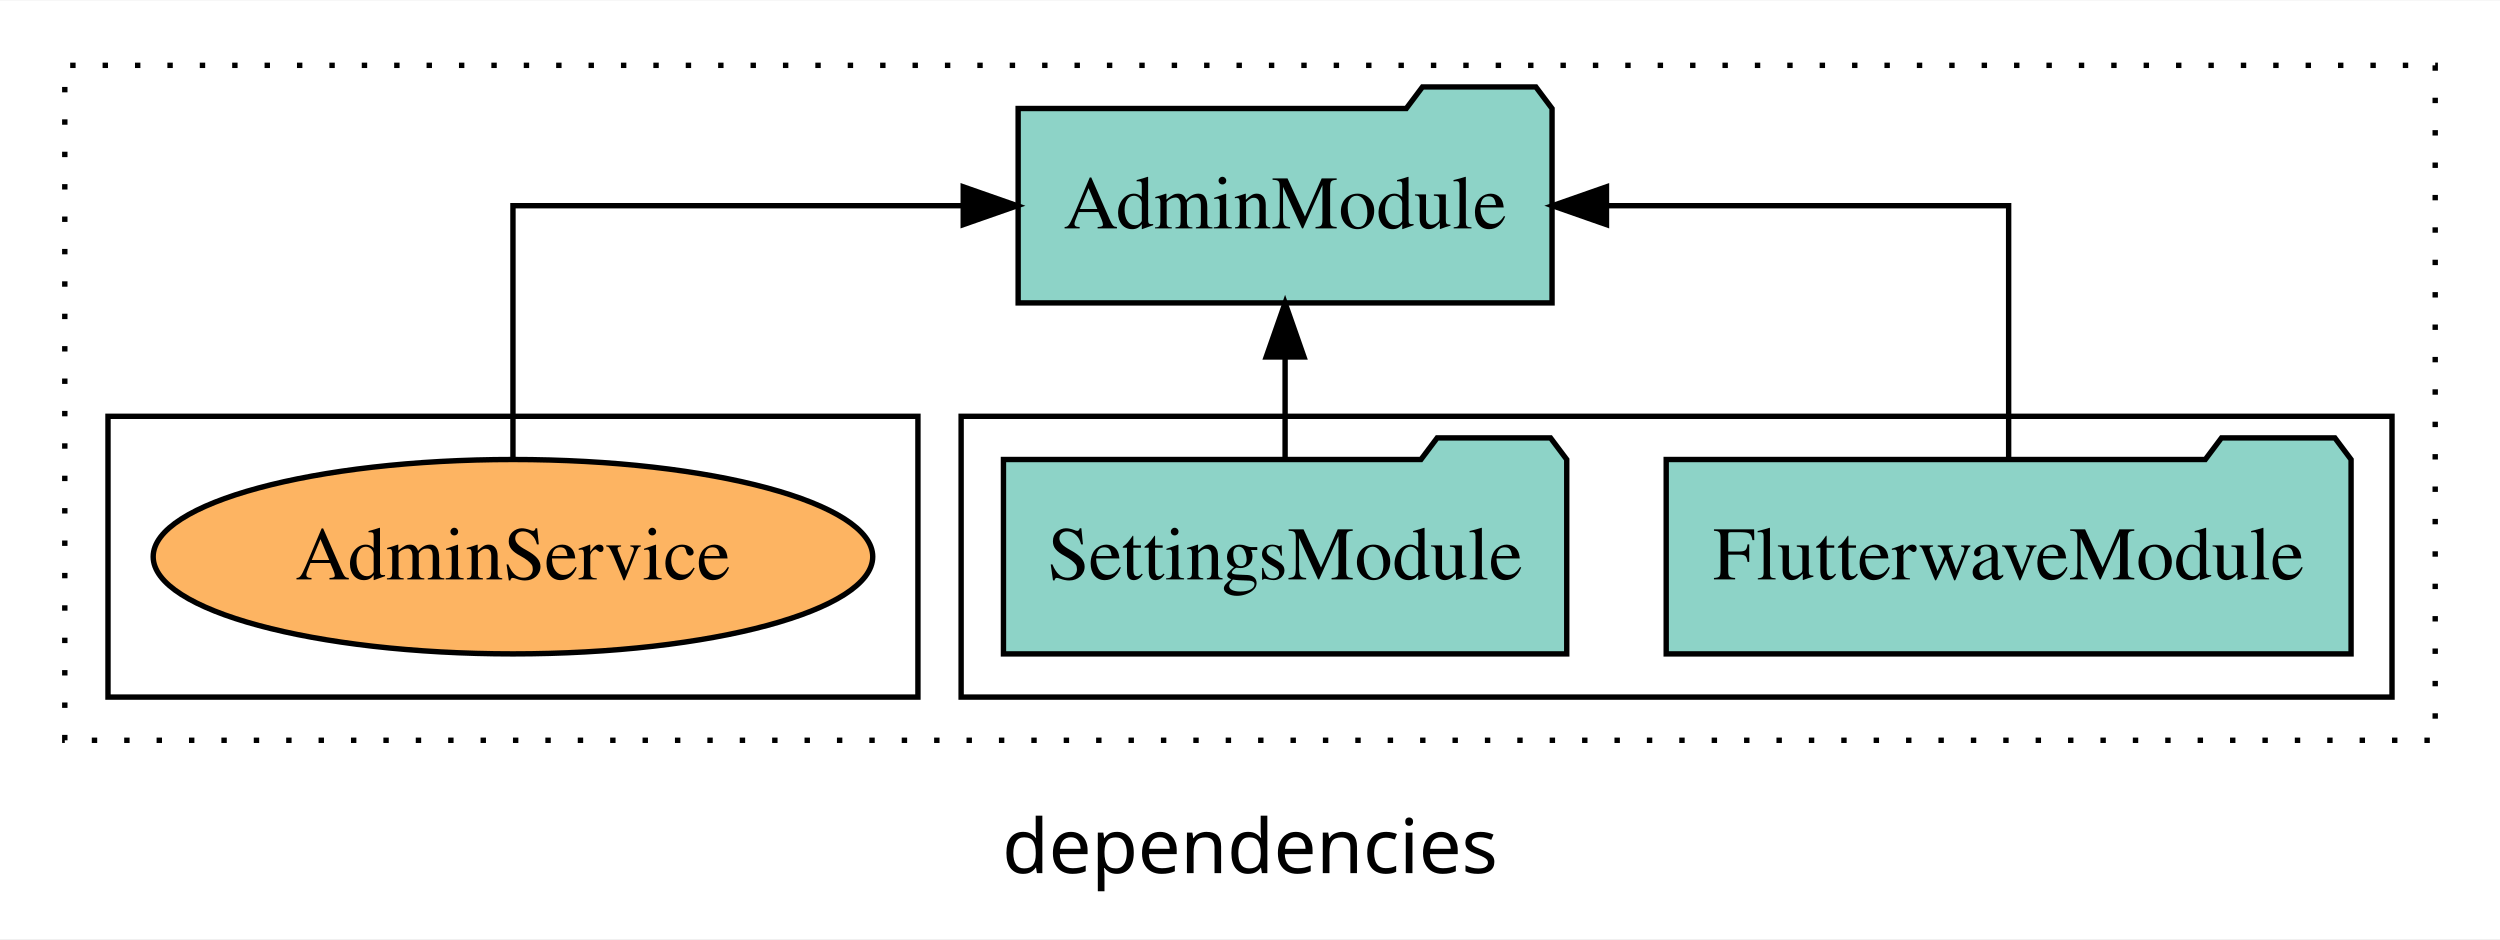
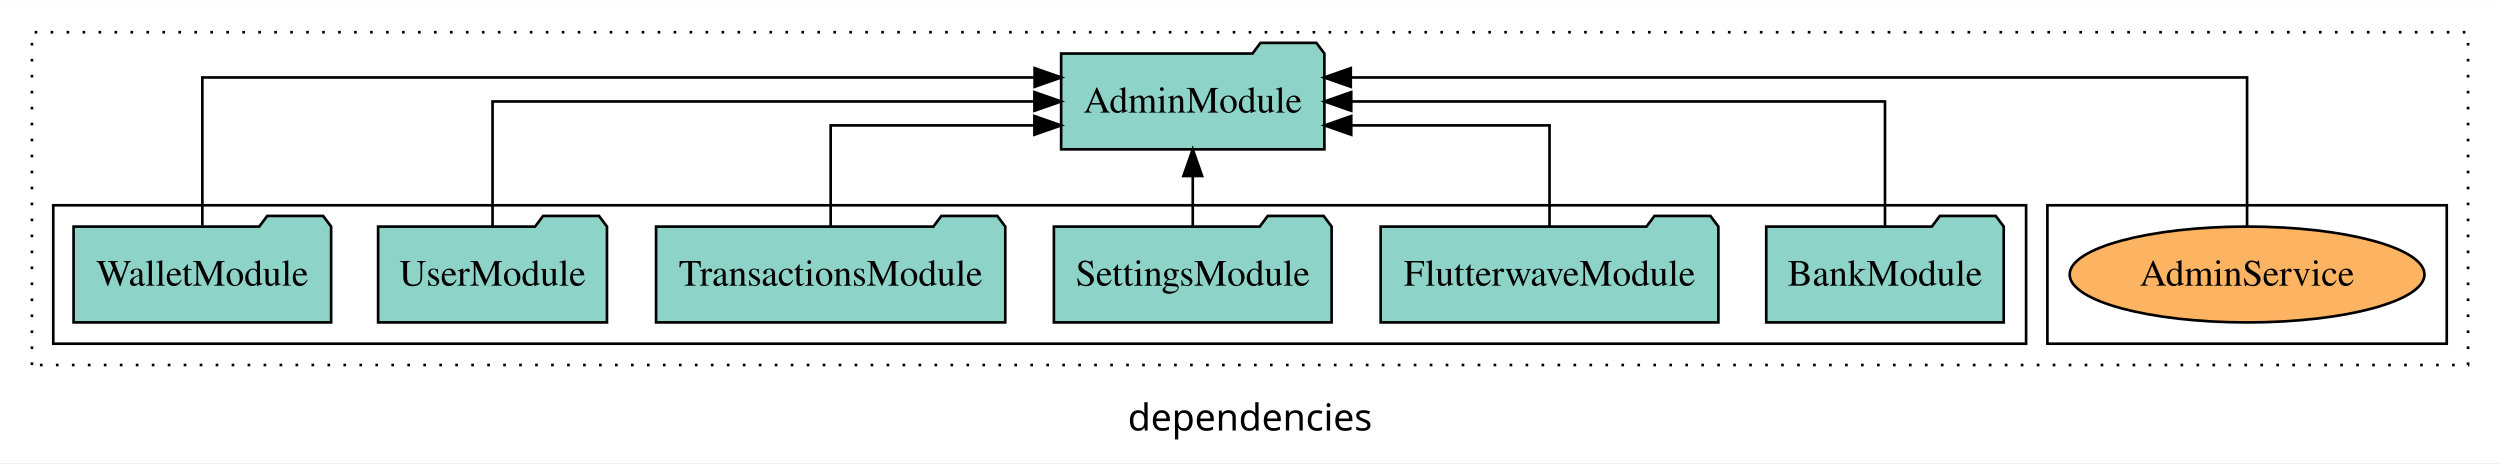
- <svg xmlns="http://www.w3.org/2000/svg" width="463pt" height="174pt" viewBox="0.00 0.00 463.00 173.80">
+ <svg xmlns="http://www.w3.org/2000/svg" width="939pt" height="174pt" viewBox="0.00 0.00 939.00 173.80">
  <g id="graph0" class="graph" transform="scale(1 1) rotate(0) translate(4 169.8)">
-     <polygon fill="white" stroke="transparent" points="-4,4 -4,-169.8 459,-169.8 459,4 -4,4" />
-     <text text-anchor="middle" x="227.5" y="-8.2" font-family="sans-serif" font-size="14.00">dependencies</text>
+     <polygon fill="white" stroke="transparent" points="-4,4 -4,-169.8 935,-169.8 935,4 -4,4" />
+     <text text-anchor="middle" x="465.5" y="-8.2" font-family="sans-serif" font-size="14.00">dependencies</text>
    <g id="clust1" class="cluster">
-       <polygon fill="none" stroke="black" stroke-dasharray="1,5" points="8,-32.8 8,-157.8 447,-157.8 447,-32.8 8,-32.8" />
+       <polygon fill="none" stroke="black" stroke-dasharray="1,5" points="8,-32.8 8,-157.8 923,-157.8 923,-32.8 8,-32.8" />
+     </g>
+     <g id="clust6" class="cluster">
+       <polygon fill="none" stroke="black" points="765,-40.8 765,-92.8 915,-92.8 915,-40.8 765,-40.8" />
    </g>
    <g id="clust3" class="cluster">
-       <polygon fill="none" stroke="black" points="174,-40.8 174,-92.8 439,-92.8 439,-40.8 174,-40.8" />
-     </g>
-     <g id="clust6" class="cluster">
-       <polygon fill="none" stroke="black" points="16,-40.8 16,-92.8 166,-92.8 166,-40.8 16,-40.8" />
+       <polygon fill="none" stroke="black" points="16,-40.8 16,-92.8 757,-92.8 757,-40.8 16,-40.8" />
    </g>
    <g id="node1" class="node">
-       <polygon fill="#8dd3c7" stroke="black" points="431.42,-84.8 428.42,-88.8 407.42,-88.8 404.42,-84.8 304.58,-84.8 304.58,-48.8 431.42,-48.8 431.42,-84.8" />
-       <text text-anchor="middle" x="368" y="-62.6" font-family="Times,serif" font-size="14.00">FlutterwaveModule</text>
+       <polygon fill="#8dd3c7" stroke="black" points="748.6,-84.8 745.6,-88.8 724.6,-88.8 721.6,-84.8 659.4,-84.8 659.4,-48.8 748.6,-48.8 748.6,-84.8" />
+       <text text-anchor="middle" x="704" y="-62.6" font-family="Times,serif" font-size="14.00">BankModule</text>
+     </g>
+     <g id="node7" class="node">
+       <polygon fill="#8dd3c7" stroke="black" points="493.44,-149.8 490.44,-153.8 469.44,-153.8 466.44,-149.8 394.56,-149.8 394.56,-113.8 493.44,-113.8 493.44,-149.8" />
+       <text text-anchor="middle" x="444" y="-127.6" font-family="Times,serif" font-size="14.00">AdminModule</text>
+     </g>
+     <g id="edge1" class="edge">
+       <path fill="none" stroke="black" d="M704,-84.91C704,-104.14 704,-131.8 704,-131.8 704,-131.8 503.52,-131.8 503.52,-131.8" />
+       <polygon fill="black" stroke="black" points="503.52,-128.3 493.52,-131.8 503.52,-135.3 503.52,-128.3" />
+     </g>
+     <g id="node2" class="node">
+       <polygon fill="#8dd3c7" stroke="black" points="641.42,-84.8 638.42,-88.8 617.42,-88.8 614.42,-84.8 514.58,-84.8 514.58,-48.8 641.42,-48.8 641.42,-84.8" />
+       <text text-anchor="middle" x="578" y="-62.6" font-family="Times,serif" font-size="14.00">FlutterwaveModule</text>
+     </g>
+     <g id="edge2" class="edge">
+       <path fill="none" stroke="black" d="M578,-84.83C578,-101.2 578,-122.8 578,-122.8 578,-122.8 503.52,-122.8 503.52,-122.8" />
+       <polygon fill="black" stroke="black" points="503.52,-119.3 493.52,-122.8 503.52,-126.3 503.52,-119.3" />
    </g>
    <g id="node3" class="node">
-       <polygon fill="#8dd3c7" stroke="black" points="283.44,-149.8 280.44,-153.8 259.44,-153.8 256.44,-149.8 184.56,-149.8 184.56,-113.8 283.44,-113.8 283.44,-149.8" />
-       <text text-anchor="middle" x="234" y="-127.6" font-family="Times,serif" font-size="14.00">AdminModule</text>
+       <polygon fill="#8dd3c7" stroke="black" points="496.16,-84.8 493.16,-88.8 472.16,-88.8 469.16,-84.8 391.84,-84.8 391.84,-48.8 496.16,-48.8 496.16,-84.8" />
+       <text text-anchor="middle" x="444" y="-62.6" font-family="Times,serif" font-size="14.00">SettingsModule</text>
    </g>
-     <g id="edge1" class="edge">
-       <path fill="none" stroke="black" d="M368,-84.91C368,-104.14 368,-131.8 368,-131.8 368,-131.8 293.52,-131.8 293.52,-131.8" />
-       <polygon fill="black" stroke="black" points="293.52,-128.3 283.52,-131.8 293.52,-135.3 293.52,-128.3" />
-     </g>
-     <g id="node2" class="node">
-       <polygon fill="#8dd3c7" stroke="black" points="286.16,-84.8 283.16,-88.8 262.16,-88.8 259.16,-84.8 181.84,-84.8 181.84,-48.8 286.16,-48.8 286.16,-84.8" />
-       <text text-anchor="middle" x="234" y="-62.6" font-family="Times,serif" font-size="14.00">SettingsModule</text>
-     </g>
-     <g id="edge2" class="edge">
-       <path fill="none" stroke="black" d="M234,-84.91C234,-84.91 234,-103.79 234,-103.79" />
-       <polygon fill="black" stroke="black" points="230.5,-103.79 234,-113.79 237.5,-103.79 230.5,-103.79" />
+     <g id="edge3" class="edge">
+       <path fill="none" stroke="black" d="M444,-84.91C444,-84.91 444,-103.79 444,-103.79" />
+       <polygon fill="black" stroke="black" points="440.5,-103.79 444,-113.79 447.5,-103.79 440.5,-103.79" />
    </g>
    <g id="node4" class="node">
-       <ellipse fill="#fdb462" stroke="black" cx="91" cy="-66.8" rx="66.63" ry="18" />
-       <text text-anchor="middle" x="91" y="-62.6" font-family="Times,serif" font-size="14.00">AdminService</text>
+       <polygon fill="#8dd3c7" stroke="black" points="373.58,-84.8 370.58,-88.8 349.58,-88.8 346.58,-84.8 242.42,-84.8 242.42,-48.8 373.58,-48.8 373.58,-84.8" />
+       <text text-anchor="middle" x="308" y="-62.6" font-family="Times,serif" font-size="14.00">TransactionsModule</text>
    </g>
-     <g id="edge3" class="edge">
-       <path fill="none" stroke="black" d="M91,-84.91C91,-104.14 91,-131.8 91,-131.8 91,-131.8 174.39,-131.8 174.39,-131.8" />
-       <polygon fill="black" stroke="black" points="174.39,-135.3 184.39,-131.8 174.39,-128.3 174.39,-135.3" />
+     <g id="edge4" class="edge">
+       <path fill="none" stroke="black" d="M308,-84.83C308,-101.2 308,-122.8 308,-122.8 308,-122.8 384.52,-122.8 384.52,-122.8" />
+       <polygon fill="black" stroke="black" points="384.52,-126.3 394.52,-122.8 384.52,-119.3 384.52,-126.3" />
+     </g>
+     <g id="node5" class="node">
+       <polygon fill="#8dd3c7" stroke="black" points="223.98,-84.8 220.98,-88.8 199.98,-88.8 196.98,-84.8 138.02,-84.8 138.02,-48.8 223.98,-48.8 223.98,-84.8" />
+       <text text-anchor="middle" x="181" y="-62.6" font-family="Times,serif" font-size="14.00">UserModule</text>
+     </g>
+     <g id="edge5" class="edge">
+       <path fill="none" stroke="black" d="M181,-84.91C181,-104.14 181,-131.8 181,-131.8 181,-131.8 384.53,-131.8 384.53,-131.8" />
+       <polygon fill="black" stroke="black" points="384.53,-135.3 394.53,-131.8 384.53,-128.3 384.53,-135.3" />
+     </g>
+     <g id="node6" class="node">
+       <polygon fill="#8dd3c7" stroke="black" points="120.37,-84.8 117.37,-88.8 96.37,-88.8 93.37,-84.8 23.63,-84.8 23.63,-48.8 120.37,-48.8 120.37,-84.8" />
+       <text text-anchor="middle" x="72" y="-62.6" font-family="Times,serif" font-size="14.00">WalletModule</text>
+     </g>
+     <g id="edge6" class="edge">
+       <path fill="none" stroke="black" d="M72,-85.09C72,-107.01 72,-140.8 72,-140.8 72,-140.8 384.6,-140.8 384.6,-140.8" />
+       <polygon fill="black" stroke="black" points="384.6,-144.3 394.6,-140.8 384.6,-137.3 384.6,-144.3" />
+     </g>
+     <g id="node8" class="node">
+       <ellipse fill="#fdb462" stroke="black" cx="840" cy="-66.8" rx="66.63" ry="18" />
+       <text text-anchor="middle" x="840" y="-62.6" font-family="Times,serif" font-size="14.00">AdminService</text>
+     </g>
+     <g id="edge7" class="edge">
+       <path fill="none" stroke="black" d="M840,-85.09C840,-107.01 840,-140.8 840,-140.8 840,-140.8 503.35,-140.8 503.35,-140.8" />
+       <polygon fill="black" stroke="black" points="503.35,-137.3 493.35,-140.8 503.35,-144.3 503.35,-137.3" />
    </g>
  </g>
</svg>
